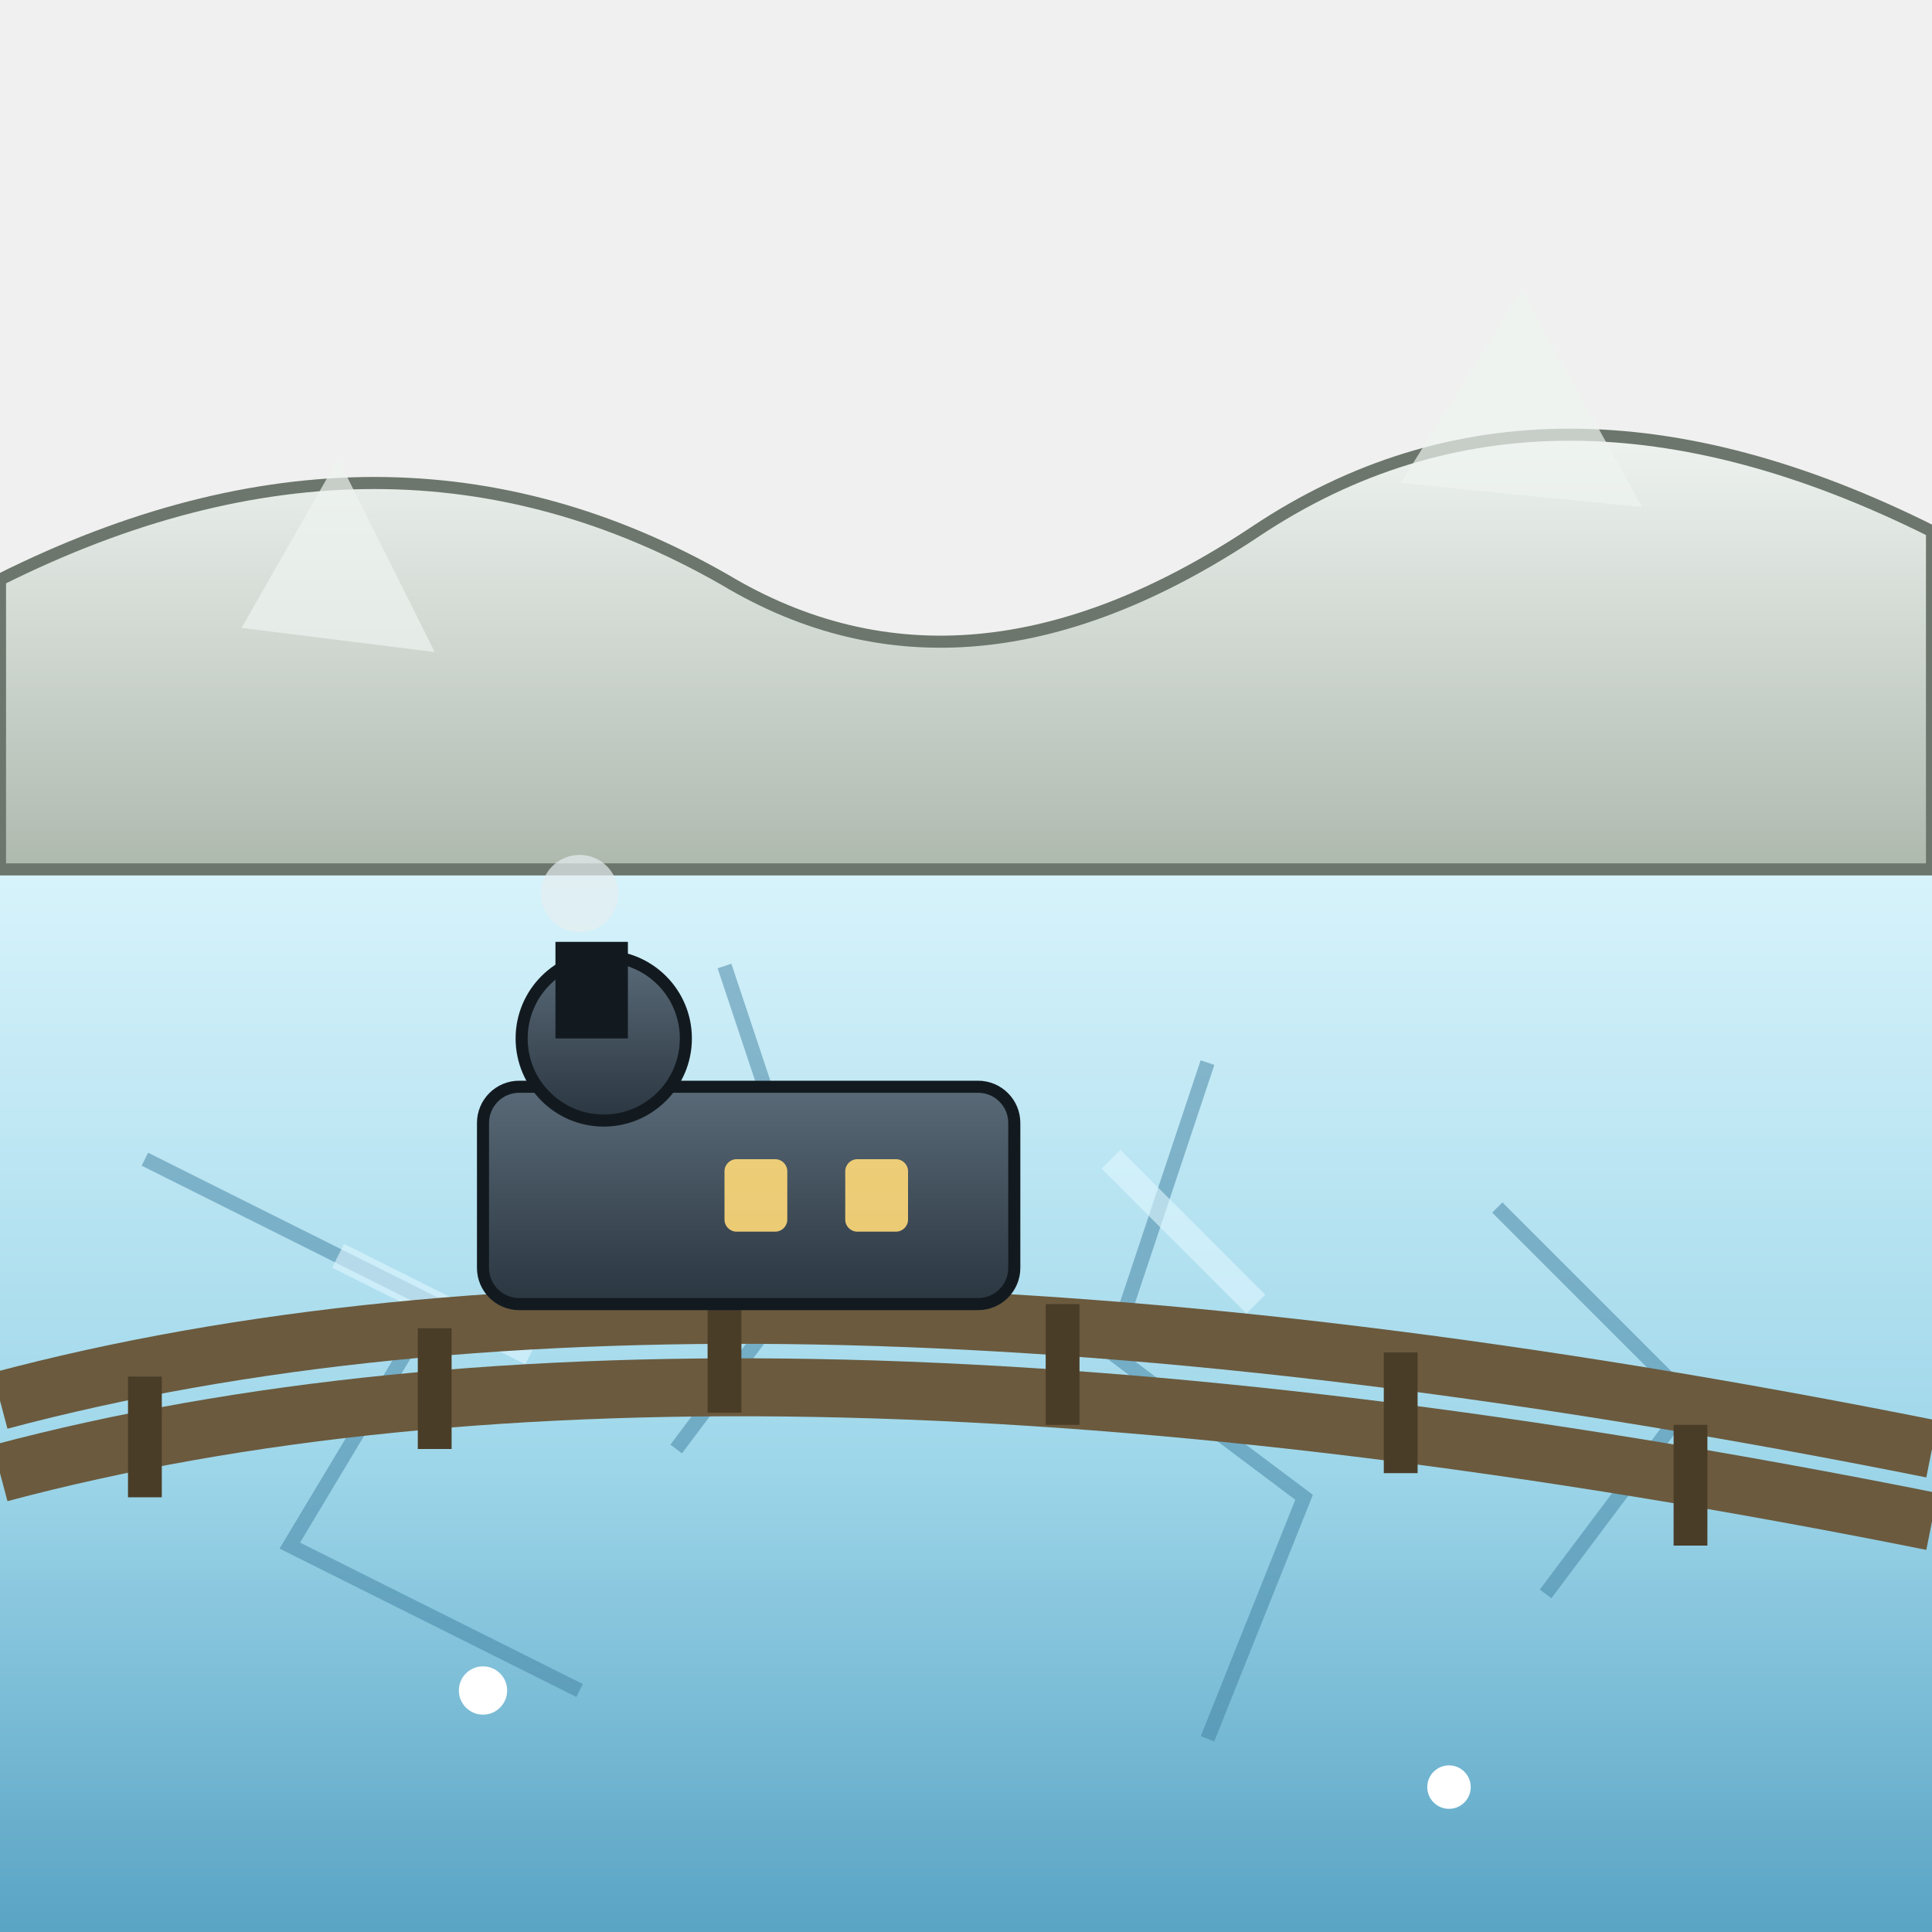
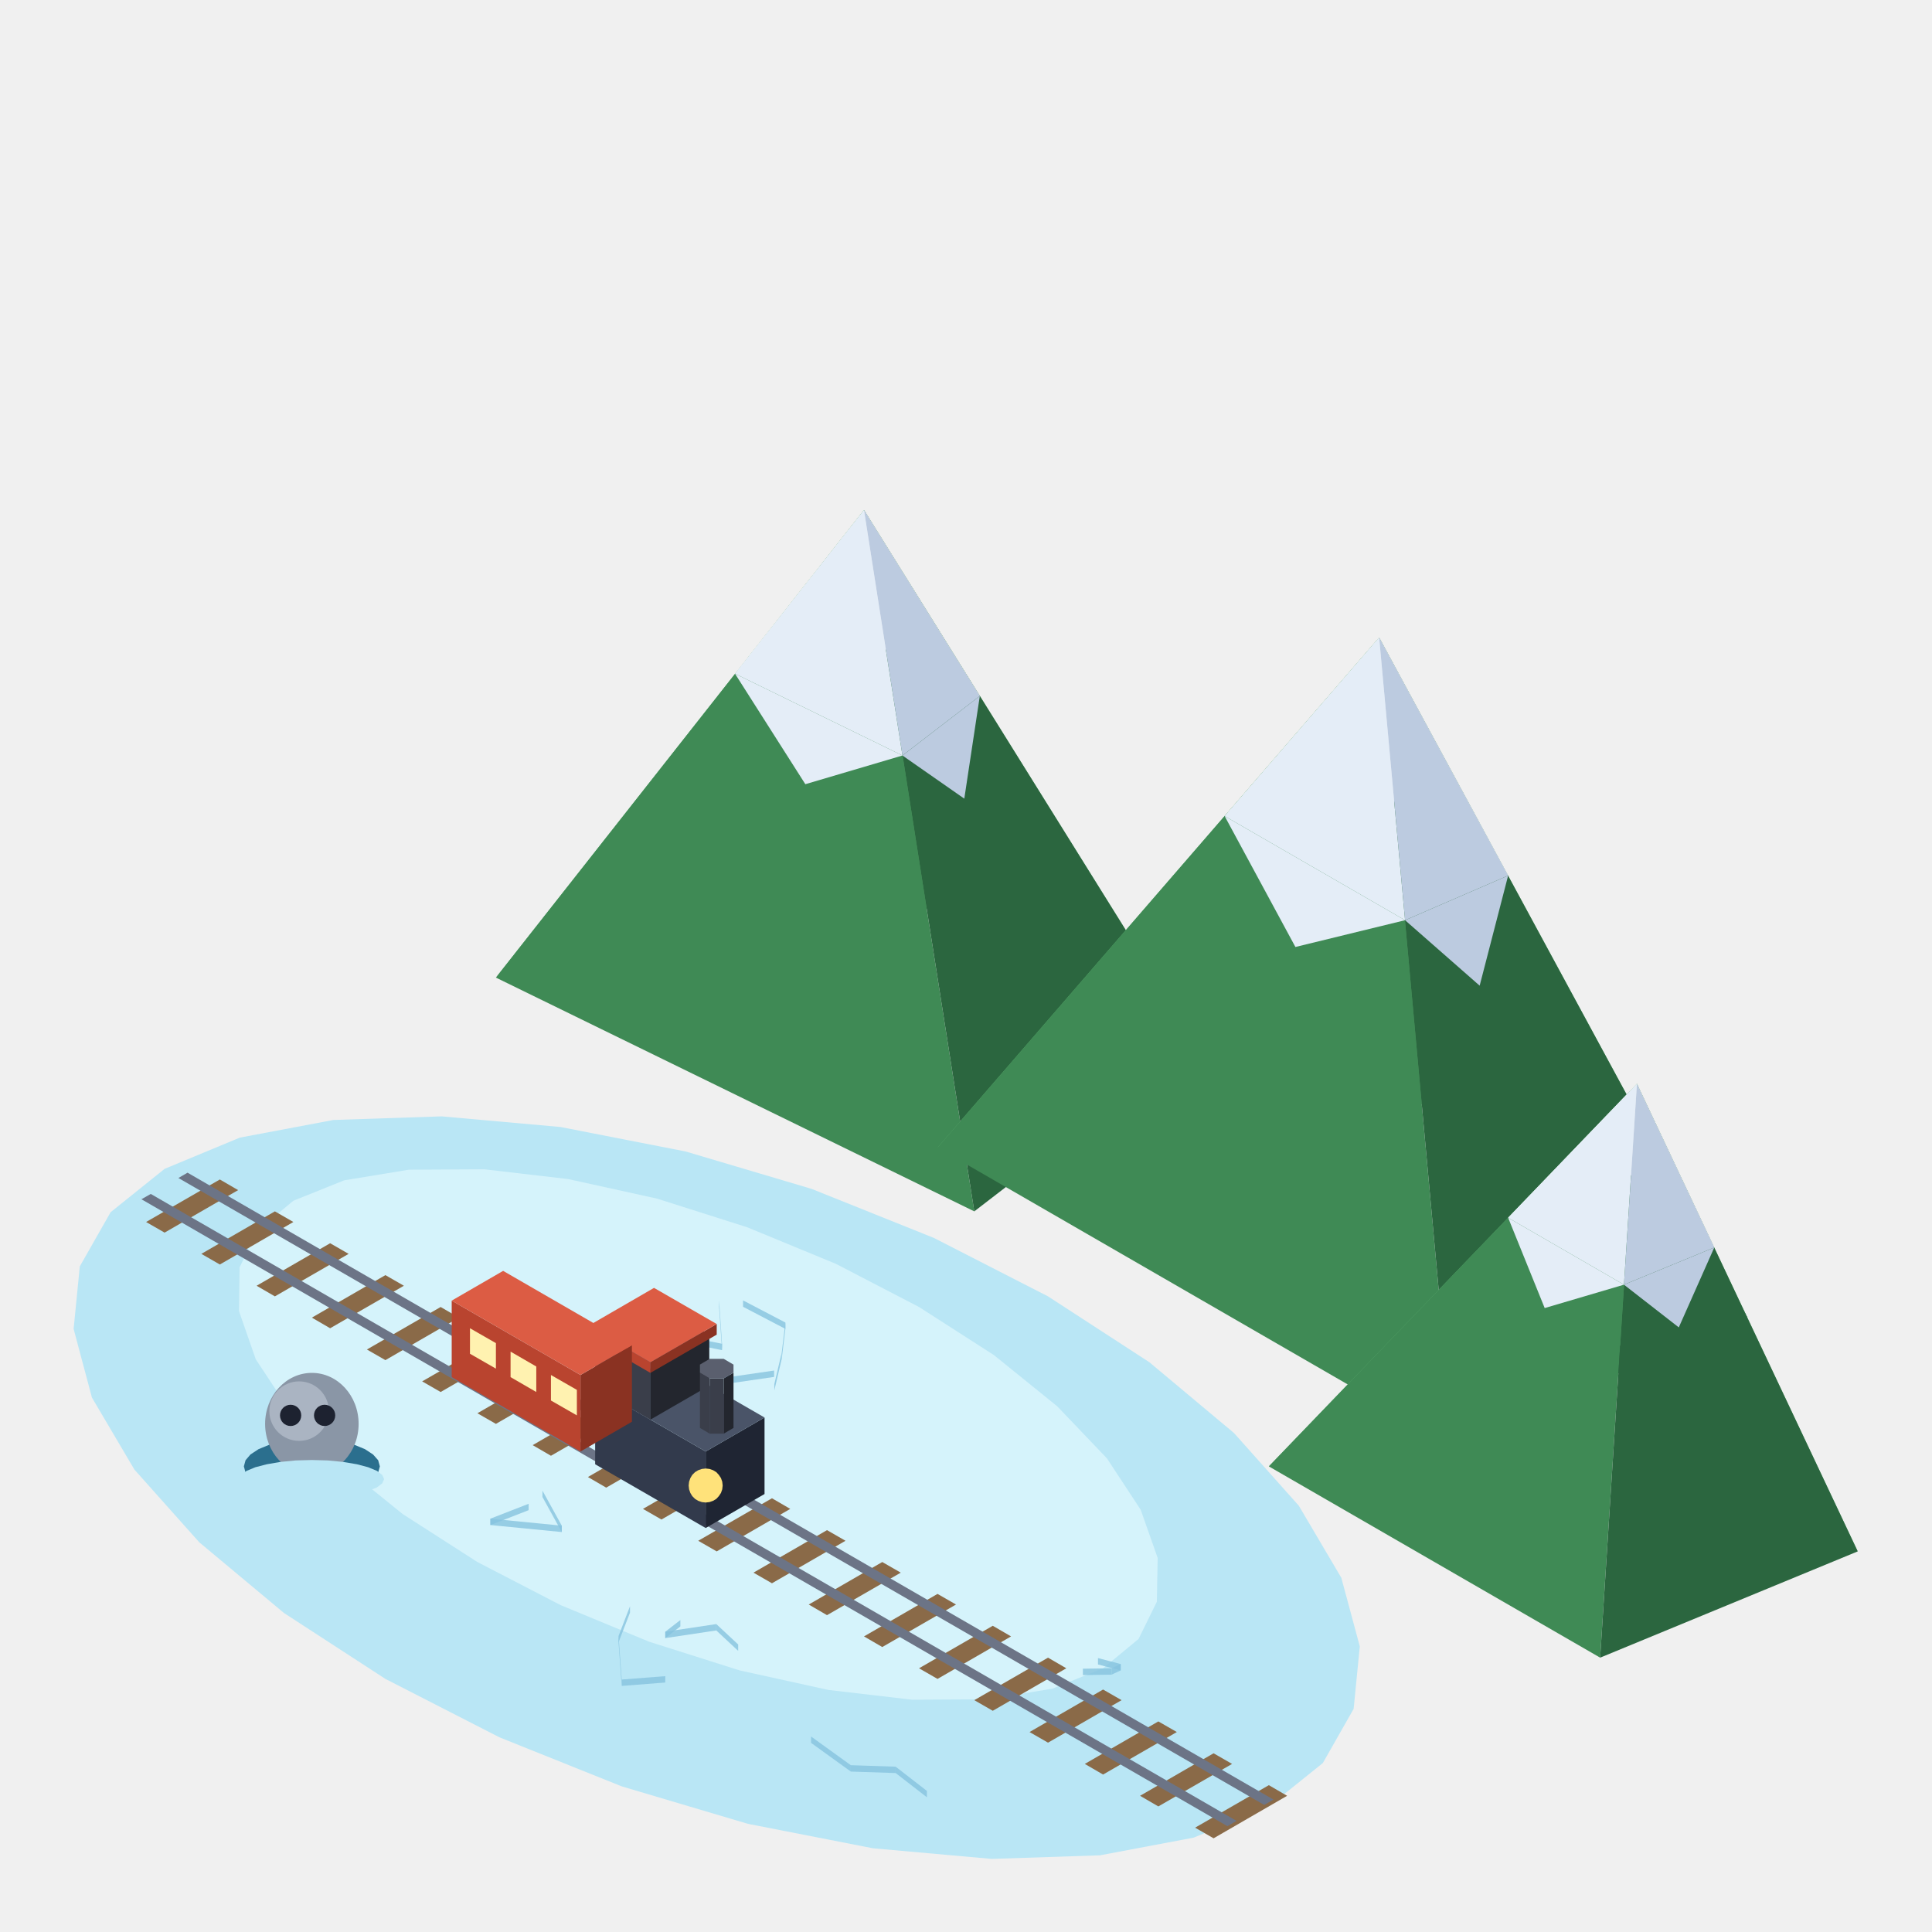
<svg xmlns="http://www.w3.org/2000/svg" viewBox="0 0 80 80">
-   <defs>
-     <linearGradient id="bkIce" x1="0" y1="0" x2="0" y2="1">
-       <stop offset="0%" stop-color="#d7f3fb" />
-       <stop offset="55%" stop-color="#9fd7ea" />
-       <stop offset="100%" stop-color="#5aa4c4" />
-     </linearGradient>
-     <linearGradient id="bkShore" x1="0" y1="0" x2="0" y2="1">
-       <stop offset="0%" stop-color="#eef3f0" />
-       <stop offset="100%" stop-color="#aeb9ae" />
-     </linearGradient>
-     <linearGradient id="bkTrain" x1="0" y1="0" x2="0" y2="1">
-       <stop offset="0%" stop-color="#5a6a78" />
-       <stop offset="100%" stop-color="#2a3640" />
-     </linearGradient>
-   </defs>
-   <rect x="0" y="36" width="80" height="44" fill="url(#bkIce)" />
-   <g stroke="#3f7fa0" stroke-width="0.6" opacity="0.5" fill="none">
-     <path d="M6,48 L18,54 L12,64 L24,70" />
-     <path d="M30,40 L34,52 L28,60" />
-     <path d="M50,44 L46,56 L54,62 L50,72" />
-     <path d="M62,50 L70,58 L64,66" />
-   </g>
-   <g stroke="#dff7ff" stroke-width="1.1" opacity="0.6" fill="none">
-     <path d="M14,52 L22,56" />
-     <path d="M46,48 L52,54" />
-   </g>
-   <path d="M0,36 L0,24 Q16,16 30,24 Q40,30 52,22 Q64,14 80,22 L80,36 Z" fill="url(#bkShore)" stroke="#6c766c" stroke-width="0.5" />
-   <g fill="#eef3f0" opacity="0.7">
-     <path d="M10,26 L14,19 L18,27 Z" />
-     <path d="M58,20 L63,12 L68,21 Z" />
-   </g>
-   <path d="M0,58 Q30,50 80,60" fill="none" stroke="#6b5a3e" stroke-width="2.4" />
-   <path d="M0,61 Q30,53 80,63" fill="none" stroke="#6b5a3e" stroke-width="2.4" />
-   <g stroke="#4a3d28" stroke-width="1.4">
-     <line x1="6" y1="57" x2="6" y2="62" />
-     <line x1="18" y1="55" x2="18" y2="60" />
-     <line x1="30" y1="53.5" x2="30" y2="58.5" />
-     <line x1="44" y1="54" x2="44" y2="59" />
-     <line x1="58" y1="56" x2="58" y2="61" />
-     <line x1="70" y1="59" x2="70" y2="64" />
-   </g>
-   <g transform="translate(30,54)">
-     <animateTransform attributeName="transform" type="translate" values="30,54; 36,56; 30,54" dur="4s" repeatCount="indefinite" />
-     <rect x="-10" y="-9" width="22" height="9" rx="1.5" fill="url(#bkTrain)" stroke="#121a20" stroke-width="0.5" />
-     <circle cx="-5" cy="-11" r="3.4" fill="url(#bkTrain)" stroke="#121a20" stroke-width="0.5" />
-     <rect x="-7" y="-15" width="3" height="4" fill="#121a20" />
-     <g fill="#ffd979" opacity="0.9">
-       <rect x="0" y="-6" width="2.6" height="3" rx="0.5" />
-       <rect x="5" y="-6" width="2.6" height="3" rx="0.5" />
-     </g>
-     <g fill="#e6eef0" opacity="0.7">
-       <circle cx="-6" cy="-17" r="1.6">
-         <animate attributeName="cy" values="-15;-24" dur="1.8s" repeatCount="indefinite" />
-         <animate attributeName="opacity" values="0.7;0" dur="1.8s" repeatCount="indefinite" />
+   <g transform="translate(31.2 60.72) scale(0.88)">
+     <path d="M-12.12 -23L-3.46 -32L5.2 -45Z" fill="#5fb071" />
+     <path d="M-3.46 -32L20.78 -20L5.2 -45Z" fill="#5fb071" />
+     <path d="M10.39 -12L-12.12 -23L5.2 -45Z" fill="#3f8a55" />
+     <path d="M20.78 -20L10.39 -12L5.2 -45Z" fill="#2b663f" />
+     <path d="M-0.87 -37.3L2.17 -40.45L5.2 -45Z" fill="#ffffff" />
+     <path d="M2.17 -40.45L10.65 -36.25L5.2 -45Z" fill="#ffffff" />
+     <path d="M7.01 -33.45L-0.87 -37.3L5.2 -45Z" fill="#e4edf7" />
+     <path d="M10.65 -36.25L7.01 -33.45L5.2 -45Z" fill="#bccbe0" />
+     <path d="M10.65 -36.25L7.01 -33.45L9.92 -31.42Z" fill="#bccbe0" />
+     <path d="M7.01 -33.45L-0.87 -37.3L2.44 -32.1Z" fill="#e4edf7" />
+     <path d="M8.66 -15L20.78 -24L29.44 -39Z" fill="#5fb071" />
+     <path d="M20.78 -24L46.77 -7L29.44 -39Z" fill="#5fb071" />
+     <path d="M32.91 -1L8.66 -15L29.44 -39Z" fill="#3f8a55" />
+     <path d="M46.77 -7L32.91 -1L29.44 -39Z" fill="#2b663f" />
+     <path d="M22.17 -30.6L26.41 -33.75L29.44 -39Z" fill="#ffffff" />
+     <path d="M26.41 -33.75L35.51 -27.8L29.44 -39Z" fill="#ffffff" />
+     <path d="M30.66 -25.7L22.17 -30.6L29.44 -39Z" fill="#e4edf7" />
+     <path d="M35.51 -27.8L30.66 -25.7L29.44 -39Z" fill="#bccbe0" />
+     <path d="M35.51 -27.8L30.66 -25.7L34.17 -22.62Z" fill="#bccbe0" />
+     <path d="M30.66 -25.7L22.17 -30.6L25.5 -24.44Z" fill="#e4edf7" />
+     <path d="M24.25 0L38.11 -8L41.57 -18Z" fill="#5fb071" />
+     <path d="M38.11 -8L51.96 4L41.57 -18Z" fill="#5fb071" />
+     <path d="M39.84 9L24.25 0L41.57 -18Z" fill="#3f8a55" />
+     <path d="M51.96 4L39.84 9L41.57 -18Z" fill="#2b663f" />
+     <path d="M35.51 -11.7L40.36 -14.5L41.57 -18Z" fill="#ffffff" />
+     <path d="M40.36 -14.5L45.21 -10.3L41.57 -18Z" fill="#ffffff" />
+     <path d="M40.96 -8.55L35.51 -11.7L41.57 -18Z" fill="#e4edf7" />
+     <path d="M45.21 -10.3L40.96 -8.55L41.57 -18Z" fill="#bccbe0" />
+     <path d="M45.21 -10.3L40.96 -8.55L43.54 -6.54Z" fill="#bccbe0" />
+     <path d="M40.96 -8.55L35.51 -11.7L37.23 -7.45Z" fill="#e4edf7" />
+     <path d="M24.25 16L20.71 17.47L16.31 18.3L11.21 18.47L5.62 17.97L-0.26 16.82L-6.19 15.06L-11.95 12.75L-17.32 10L-22.09 6.9L-26.08 3.57L-29.13 0.15L-31.13 -3.24L-31.99 -6.47L-31.7 -9.41L-30.25 -11.96L-27.71 -14L-24.17 -15.47L-19.77 -16.3L-14.67 -16.47L-9.08 -15.97L-3.2 -14.82L2.73 -13.06L8.49 -10.75L13.86 -8L18.63 -4.9L22.61 -1.57L25.66 1.85L27.66 5.24L28.53 8.47L28.24 11.41L26.79 13.96Z" fill="#b9e6f5" />
+     <path d="M16.45 9.5L14.06 10.46L11.03 10.96L7.47 10.98L3.53 10.52L-0.65 9.6L-4.91 8.25L-9.07 6.53L-12.99 4.5L-16.51 2.24L-19.49 -0.17L-21.82 -2.62L-23.42 -5.04L-24.21 -7.31L-24.18 -9.37L-23.31 -11.12L-21.65 -12.5L-19.26 -13.46L-16.22 -13.96L-12.67 -13.98L-8.72 -13.52L-4.54 -12.6L-0.29 -11.25L3.88 -9.53L7.79 -7.5L11.31 -5.24L14.29 -2.83L16.63 -0.38L18.22 2.04L19.02 4.31L18.98 6.37L18.12 8.12Z" fill="#e8fbff" opacity="0.6" />
+     <path d="M-11.58 -3.95L-12.61 -4.13L-12.61 -3.83L-11.58 -3.65Z" fill="#86c3df" opacity="0.8" />
+     <path d="M-12.61 -4.13L-10.45 -4.62L-10.45 -4.32L-12.61 -3.83Z" fill="#86c3df" opacity="0.8" />
+     <path d="M-10.45 -4.62L-14.15 -5.41L-14.15 -5.11L-10.45 -4.32Z" fill="#86c3df" opacity="0.8" />
+     <path d="M-5.47 -6.62L-2.79 -5.19L-2.79 -4.89L-5.47 -6.32Z" fill="#86c3df" opacity="0.8" />
+     <path d="M-2.79 -5.19L-0.96 -4.23L-0.96 -3.93L-2.79 -4.89Z" fill="#86c3df" opacity="0.8" />
+     <path d="M-0.96 -4.23L0.97 -4.51L0.97 -4.21L-0.96 -3.93Z" fill="#86c3df" opacity="0.8" />
+     <path d="M-3.44 7.23L-4.15 7.78L-4.15 8.08L-3.44 7.53Z" fill="#86c3df" opacity="0.8" />
+     <path d="M-4.15 7.78L-1.75 7.42L-1.75 7.72L-4.15 8.08Z" fill="#86c3df" opacity="0.8" />
+     <path d="M-1.75 7.42L-0.72 8.38L-0.72 8.68L-1.75 7.72Z" fill="#86c3df" opacity="0.8" />
+     <path d="M-0.49 -7.81L1.5 -6.77L1.5 -6.47L-0.49 -7.51Z" fill="#86c3df" opacity="0.8" />
+     <path d="M1.5 -6.77L1.33 -5.36L1.33 -5.06L1.5 -6.47Z" fill="#86c3df" opacity="0.8" />
+     <path d="M1.33 -5.36L0.98 -3.87L0.98 -3.57L1.33 -5.06Z" fill="#86c3df" opacity="0.8" />
+     <path d="M-10.58 1.76L-12.38 2.46L-12.38 2.76L-10.58 2.06Z" fill="#86c3df" opacity="0.8" />
+     <path d="M-12.38 2.46L-9.02 2.79L-9.02 3.09L-12.38 2.76Z" fill="#86c3df" opacity="0.8" />
+     <path d="M-9.02 2.79L-9.93 1.14L-9.93 1.44L-9.02 3.09Z" fill="#86c3df" opacity="0.8" />
+     <path d="M15.5 9.52L16.85 9.5L16.85 9.8L15.5 9.82Z" fill="#86c3df" opacity="0.8" />
+     <path d="M16.85 9.5L17.28 9.3L17.28 9.6L16.85 9.8Z" fill="#86c3df" opacity="0.8" />
+     <path d="M17.28 9.3L16.21 9.02L16.21 9.32L17.28 9.6Z" fill="#86c3df" opacity="0.8" />
+     <path d="M-5.81 6.58L-6.35 7.98L-6.35 8.28L-5.81 6.88Z" fill="#86c3df" opacity="0.8" />
+     <path d="M-6.35 7.98L-6.2 10.03L-6.2 10.33L-6.35 8.28Z" fill="#86c3df" opacity="0.8" />
+     <path d="M-6.2 10.03L-4.15 9.87L-4.15 10.17L-6.2 10.33Z" fill="#86c3df" opacity="0.8" />
+     <path d="M2.71 12.71L4.58 14.06L4.58 14.36L2.71 13.01Z" fill="#86c3df" opacity="0.8" />
+     <path d="M4.58 14.06L6.69 14.13L6.69 14.43L4.58 14.36Z" fill="#86c3df" opacity="0.8" />
+     <path d="M6.69 14.13L8.16 15.27L8.16 15.57L6.69 14.43Z" fill="#86c3df" opacity="0.8" />
+     <path d="M-1.62 -7.82L-1.48 -5.77L-1.48 -5.47L-1.62 -7.52Z" fill="#86c3df" opacity="0.8" />
+     <path d="M-1.48 -5.77L-4.66 -6.41L-4.66 -6.11L-1.48 -5.47Z" fill="#86c3df" opacity="0.8" />
+     <path d="M-4.66 -6.41L-3.91 -7.38L-3.91 -7.08L-4.66 -6.11Z" fill="#86c3df" opacity="0.8" />
+     <path d="M-25.11 -13.5L-24.25 -13L-27.71 -11L-28.58 -11.5Z" fill="#8a6a48" />
+     <path d="M-22.52 -12L-21.65 -11.5L-25.11 -9.5L-25.98 -10Z" fill="#8a6a48" />
+     <path d="M-19.92 -10.5L-19.05 -10L-22.52 -8L-23.38 -8.5Z" fill="#8a6a48" />
+     <path d="M-17.32 -9L-16.45 -8.5L-19.92 -6.5L-20.78 -7Z" fill="#8a6a48" />
+     <path d="M-14.72 -7.5L-13.86 -7L-17.32 -5L-18.19 -5.5Z" fill="#8a6a48" />
+     <path d="M-12.12 -6L-11.26 -5.5L-14.72 -3.5L-15.59 -4Z" fill="#8a6a48" />
+     <path d="M-9.53 -4.5L-8.66 -4L-12.12 -2L-12.99 -2.5Z" fill="#8a6a48" />
+     <path d="M-6.93 -3L-6.06 -2.5L-9.53 -0.5L-10.39 -1Z" fill="#8a6a48" />
+     <path d="M-4.33 -1.5L-3.46 -1L-6.93 1L-7.79 0.5Z" fill="#8a6a48" />
+     <path d="M-1.73 0L-0.87 0.5L-4.33 2.5L-5.2 2Z" fill="#8a6a48" />
+     <path d="M0.87 1.5L1.73 2L-1.73 4L-2.6 3.5Z" fill="#8a6a48" />
+     <path d="M3.46 3L4.33 3.5L0.87 5.5L0 5Z" fill="#8a6a48" />
+     <path d="M6.06 4.5L6.93 5L3.46 7L2.6 6.5Z" fill="#8a6a48" />
+     <path d="M8.66 6L9.53 6.5L6.06 8.5L5.2 8Z" fill="#8a6a48" />
+     <path d="M11.26 7.5L12.12 8L8.66 10L7.79 9.5Z" fill="#8a6a48" />
+     <path d="M13.86 9L14.72 9.5L11.26 11.5L10.39 11Z" fill="#8a6a48" />
+     <path d="M16.45 10.5L17.32 11L13.86 13L12.99 12.5Z" fill="#8a6a48" />
+     <path d="M19.05 12L19.92 12.5L16.45 14.5L15.59 14Z" fill="#8a6a48" />
+     <path d="M21.65 13.5L22.52 14L19.05 16L18.19 15.5Z" fill="#8a6a48" />
+     <path d="M24.25 15L25.11 15.5L21.65 17.5L20.78 17Z" fill="#8a6a48" />
+     <path d="M-26.63 -13.82L24.47 15.68L24.03 15.93L-27.06 -13.57Z" fill="#6c7486" />
+     <path d="M-28.36 -12.82L22.73 16.68L22.3 16.93L-28.8 -12.57Z" fill="#6c7486" />
+     <g>
+       <animateTransform attributeName="transform" type="translate" values="-12.12 -7.00;12.12 7.00;-12.12 -7.00" dur="16s" repeatCount="indefinite" calcMode="spline" keySplines=".45 0 .55 1;.45 0 .55 1" />
+       <path d="M0.52 1.3L-2.25 2.9L-2.25 -0.7L0.52 -2.3Z" fill="#1f2533" />
+       <path d="M-7.45 -0.1L-2.25 2.9L-2.25 -0.7L-7.45 -3.7Z" fill="#323a4c" />
+       <path d="M-4.68 -5.3L0.52 -2.3L-2.25 -0.7L-7.45 -3.7Z" fill="#4a5468" />
+       <path d="M-2.08 -3.8L-4.85 -2.2L-4.85 -4.6L-2.08 -6.2Z" fill="#23262e" />
+       <path d="M-7.45 -3.7L-4.85 -2.2L-4.85 -4.6L-7.45 -6.1Z" fill="#3a3e4a" />
+       <path d="M-4.68 -7.7L-2.08 -6.2L-4.85 -4.6L-7.45 -6.1Z" fill="#5a5f6e" />
+       <path d="M-1.73 -6.2L-4.85 -4.4L-4.85 -4.9L-1.73 -6.7Z" fill="#8a3222" />
+       <path d="M-7.79 -6.1L-4.85 -4.4L-4.85 -4.9L-7.79 -6.6Z" fill="#b9442f" />
+       <path d="M-4.68 -8.4L-1.73 -6.7L-4.85 -4.9L-7.79 -6.6Z" fill="#dc5c44" />
+       <path d="M-2.52 -1.81L-2.52 -2.19L-2.52 -4.79L-2.52 -4.41Z" fill="#3a3e4a" />
+       <path d="M-2.06 -1.54L-2.52 -1.81L-2.52 -4.41L-2.06 -4.14Z" fill="#3a3e4a" />
+       <path d="M-0.94 -1.81L-1.4 -1.54L-1.4 -4.14L-0.94 -4.41Z" fill="#23262e" />
+       <path d="M-1.4 -1.54L-2.06 -1.54L-2.06 -4.14L-1.4 -4.14Z" fill="#3a3e4a" />
+       <path d="M-1.4 -4.14L-2.06 -4.14L-2.52 -4.41L-2.52 -4.79L-2.06 -5.06L-1.4 -5.06L-0.94 -4.79L-0.94 -4.41Z" fill="#5a5f6e" />
+       <path d="M-1.45 0.9L-1.47 1.08L-1.53 1.25L-1.63 1.4L-1.75 1.53L-1.9 1.62L-2.07 1.68L-2.25 1.7L-2.43 1.68L-2.6 1.62L-2.75 1.53L-2.88 1.4L-2.97 1.25L-3.03 1.08L-3.05 0.9L-3.03 0.72L-2.97 0.55L-2.88 0.4L-2.75 0.27L-2.6 0.18L-2.43 0.12L-2.25 0.1L-2.07 0.12L-1.9 0.18L-1.75 0.27L-1.63 0.4L-1.53 0.55L-1.47 0.72Z" fill="#ffe27a" />
+       <path d="M-5.72 -2.1L-8.14 -0.7L-8.14 -4.3L-5.72 -5.7Z" fill="#8a3222" />
+       <path d="M-14.2 -4.2L-8.14 -0.7L-8.14 -4.3L-14.2 -7.8Z" fill="#b9442f" />
+       <path d="M-11.78 -9.2L-5.72 -5.7L-8.14 -4.3L-14.2 -7.8Z" fill="#dc5c44" />
+       <path d="M-13.34 -5.3L-12.12 -4.6L-12.12 -5.8L-13.34 -6.5Z" fill="#fff2b0" />
+       <path d="M-11.43 -4.2L-10.22 -3.5L-10.22 -4.7L-11.43 -5.4Z" fill="#fff2b0" />
+       <path d="M-9.53 -3.1L-8.31 -2.4L-8.31 -3.6L-9.53 -4.3Z" fill="#fff2b0" />
+       <circle cx="-1.73" cy="-4.80" r="1.20" fill="#ffffff" opacity="0">
+         <animate attributeName="opacity" values="0;0.85;0" dur="2.4s" begin="0s" repeatCount="indefinite" />
+         <animateTransform attributeName="transform" type="translate" values="0 0;2.1 -7.0" dur="2.4s" begin="0s" repeatCount="indefinite" />
+       </circle>
+       <circle cx="-1.73" cy="-4.80" r="1.00" fill="#ffffff" opacity="0">
+         <animate attributeName="opacity" values="0;0.75;0" dur="2.4s" begin="1.2s" repeatCount="indefinite" />
+         <animateTransform attributeName="transform" type="translate" values="0 0;2.1 -7.0" dur="2.4s" begin="1.2s" repeatCount="indefinite" />
      </circle>
    </g>
+     <path d="M-17.58 0L-17.66 0.29L-17.9 0.56L-18.28 0.81L-18.79 1.02L-19.4 1.17L-20.07 1.27L-20.78 1.3L-21.5 1.27L-22.17 1.17L-22.78 1.02L-23.29 0.81L-23.67 0.56L-23.9 0.29L-23.98 0L-23.9 -0.29L-23.67 -0.56L-23.29 -0.81L-22.78 -1.02L-22.17 -1.17L-21.5 -1.27L-20.78 -1.3L-20.07 -1.27L-19.4 -1.17L-18.79 -1.02L-18.28 -0.81L-17.9 -0.56L-17.66 -0.29Z" fill="#2b6f8e" />
+     <g>
+       <animateTransform attributeName="transform" type="translate" values="0 3;0 3;0 0;0 0;0 3" keyTimes="0;.4;.5;.85;1" dur="7s" repeatCount="indefinite" />
+       <ellipse cx="-20.78" cy="-2.00" rx="2.2" ry="2.4" fill="#8a96a6" />
+       <ellipse cx="-21.38" cy="-2.60" rx="1.4" ry="1.4" fill="#aab4c2" />
+       <circle cx="-21.78" cy="-2.40" r=".5" fill="#1d2230" />
+       <circle cx="-20.18" cy="-2.40" r=".5" fill="#1d2230" />
+     </g>
+     <path d="M-17.38 0.6L-17.47 0.8L-17.72 0.99L-18.13 1.16L-18.66 1.3L-19.31 1.41L-20.03 1.48L-20.78 1.5L-21.54 1.48L-22.26 1.41L-22.9 1.3L-23.44 1.16L-23.85 0.99L-24.1 0.8L-24.18 0.6L-24.1 0.4L-23.85 0.21L-23.44 0.04L-22.9 -0.1L-22.26 -0.21L-21.54 -0.28L-20.78 -0.3L-20.03 -0.28L-19.31 -0.21L-18.66 -0.1L-18.13 0.04L-17.72 0.21L-17.47 0.4Z" fill="#b9e6f5" />
  </g>
-   <circle cx="20" cy="70" r="1" fill="#ffffff">
-     <animate attributeName="opacity" values="0.2;1;0.2" dur="2.2s" repeatCount="indefinite" />
-   </circle>
-   <circle cx="60" cy="74" r="0.9" fill="#ffffff">
-     <animate attributeName="opacity" values="1;0.2;1" dur="2.6s" repeatCount="indefinite" />
-   </circle>
</svg>
